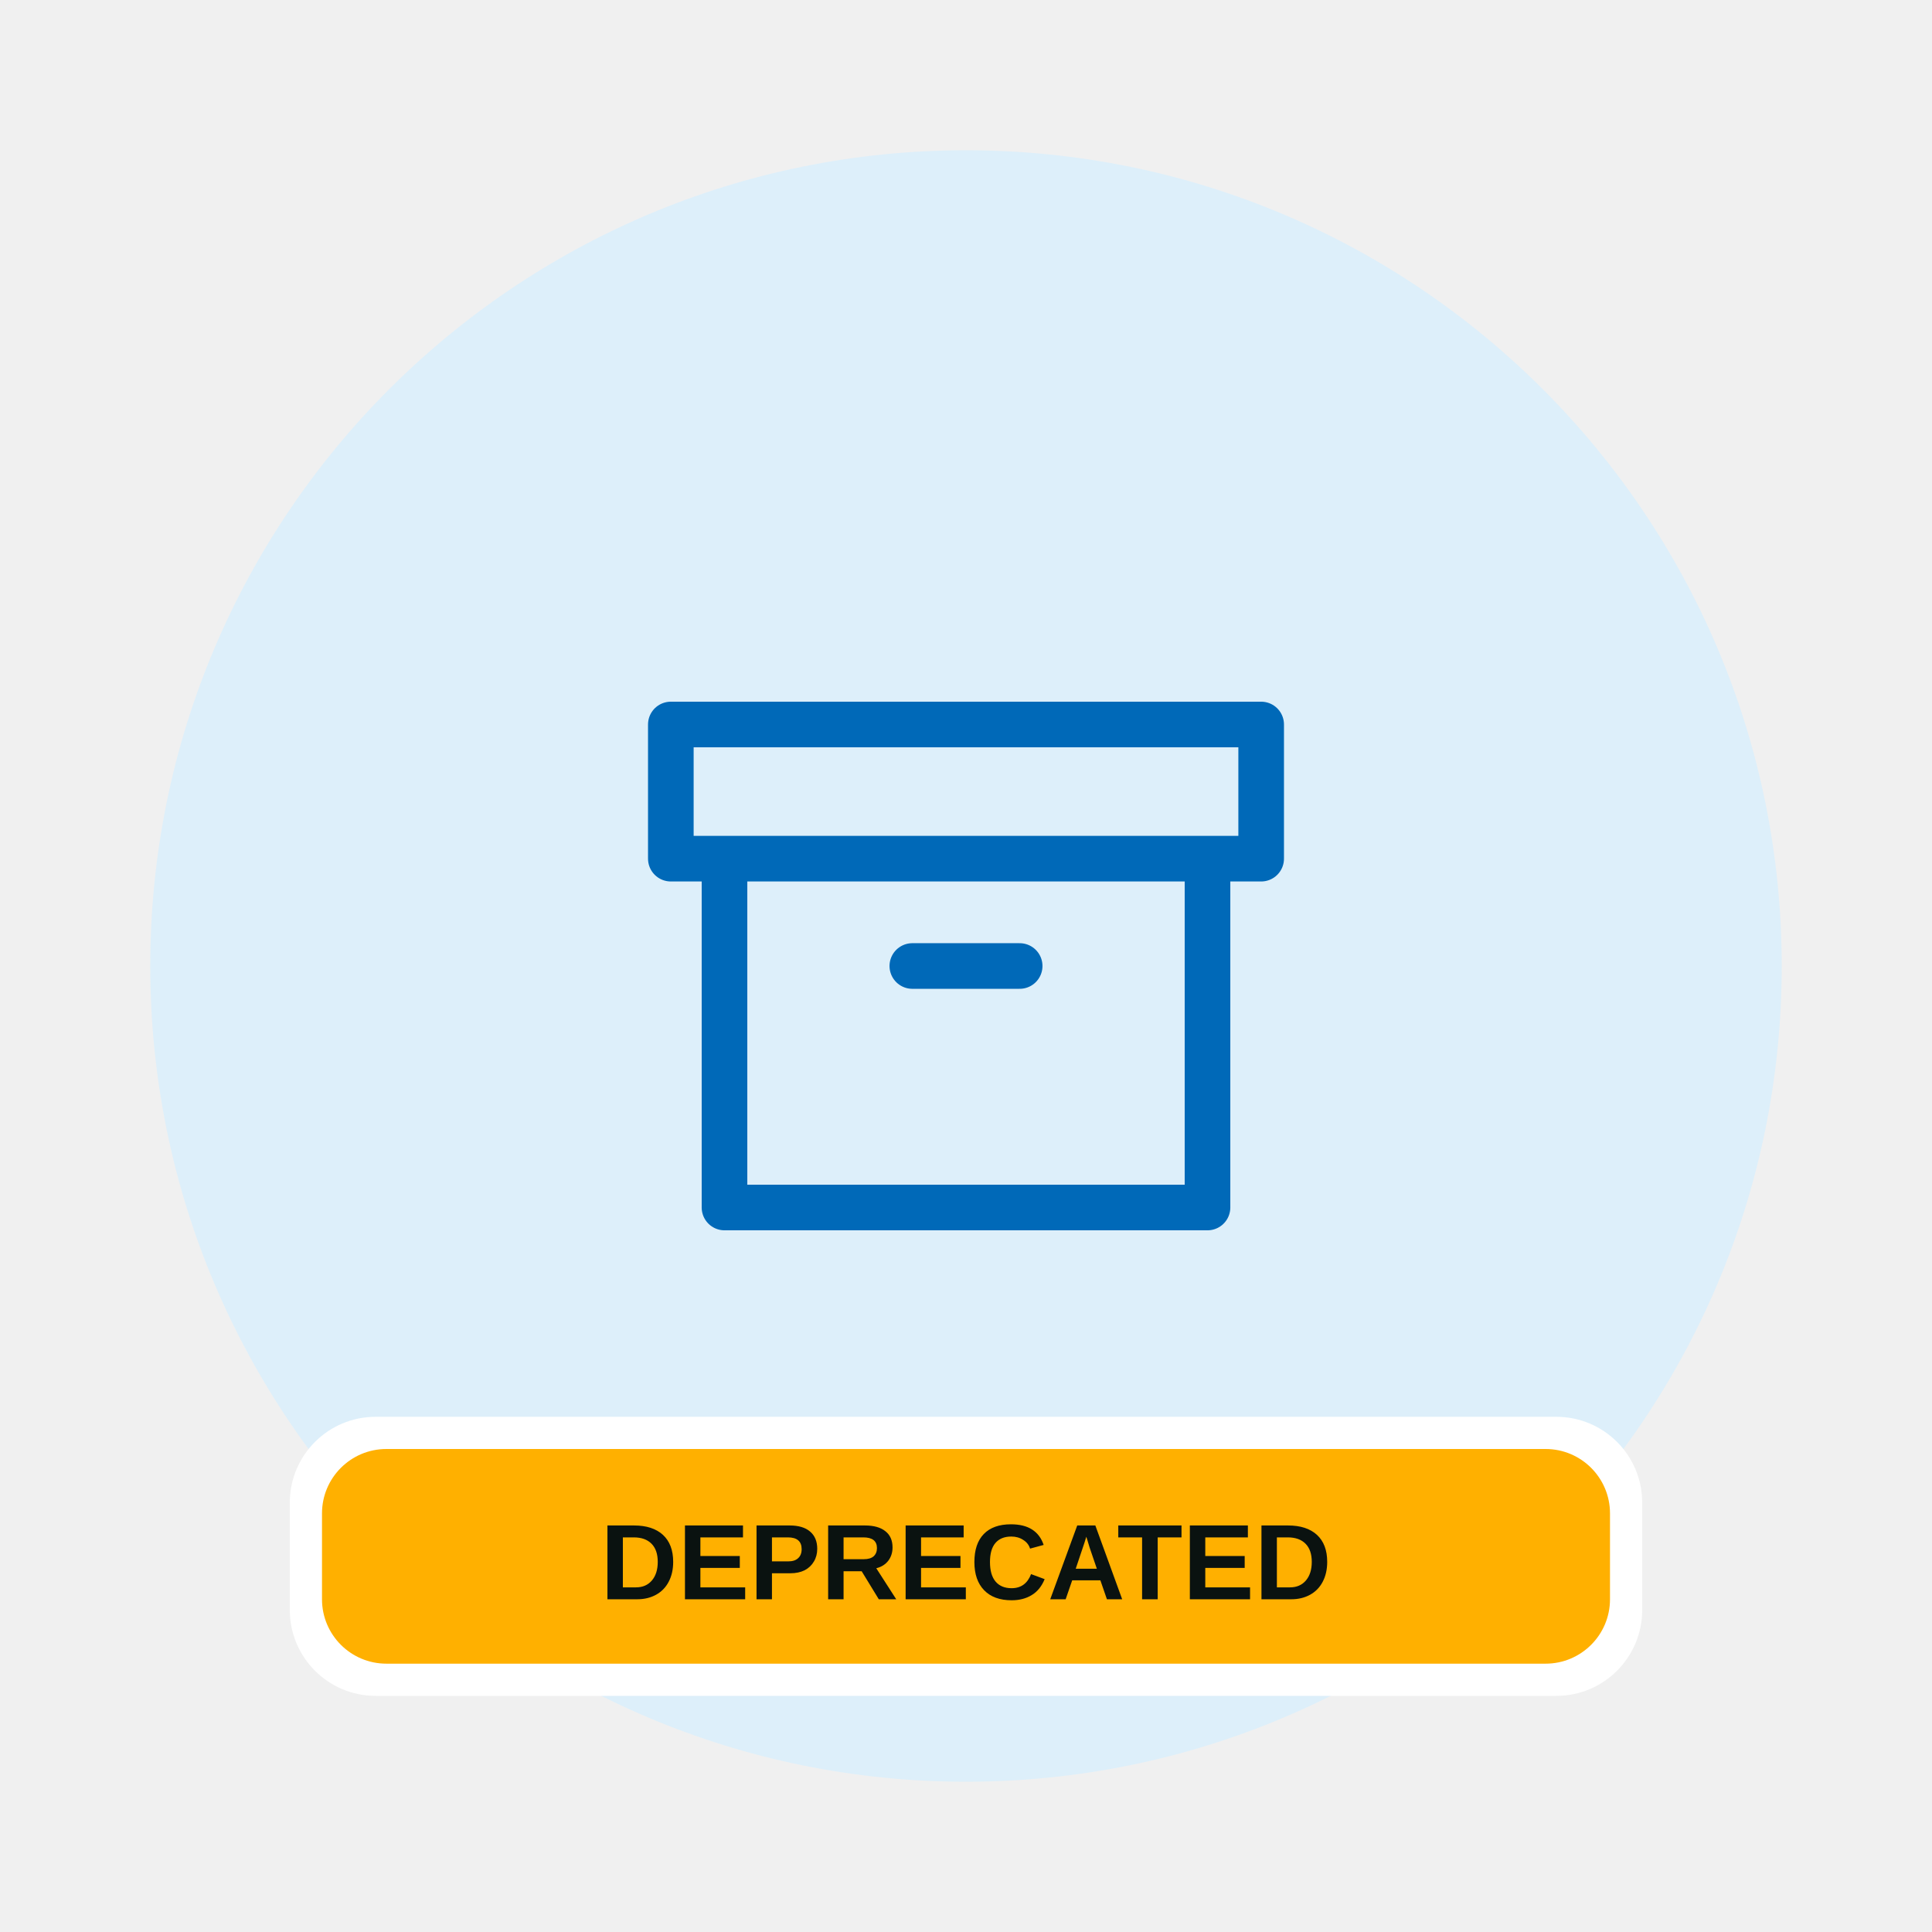
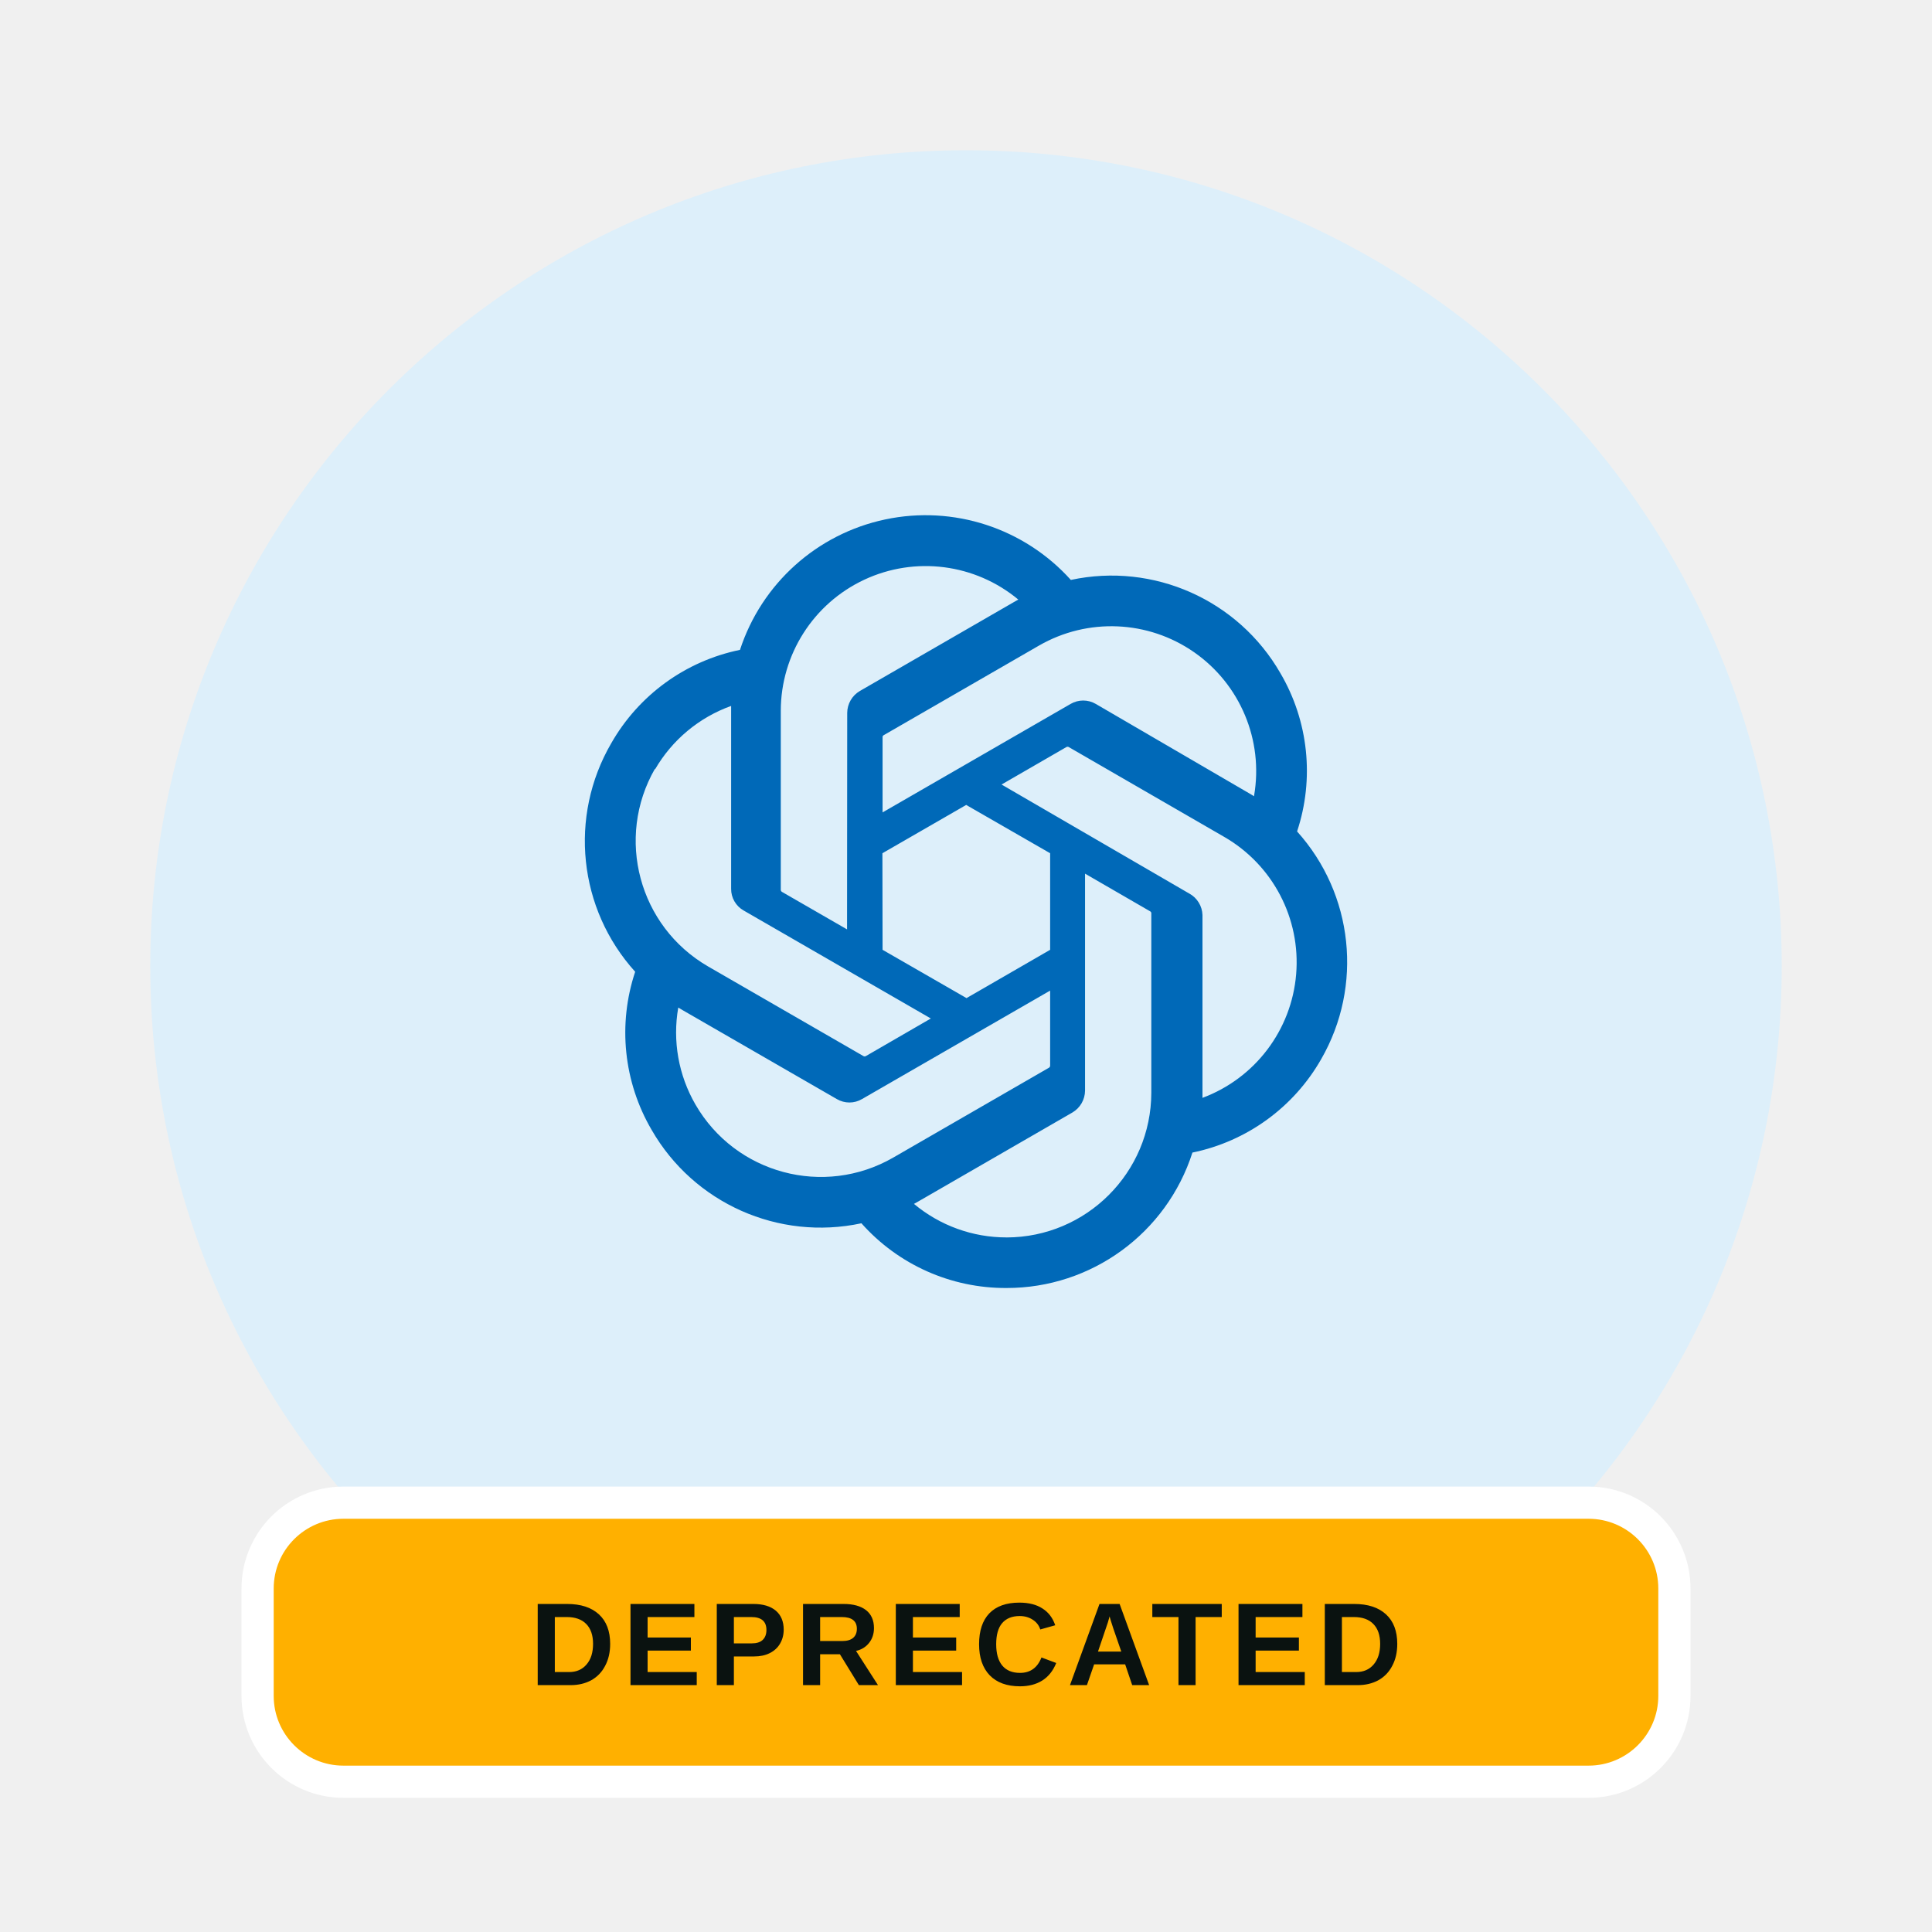
- <svg xmlns="http://www.w3.org/2000/svg" width="180" height="180" viewBox="0 0 180 180" fill="none" role="img" aria-labelledby="title desc">
+ <svg xmlns="http://www.w3.org/2000/svg" width="180" height="180" viewBox="0 0 180 180" fill="none" color="#0069b8" role="img" aria-labelledby="title desc">
  <circle cx="90" cy="90" r="76" fill="#ddeffa" />
-   <g transform="translate(60 60) scale(2.5)" stroke="#0069b8" stroke-width="1.7" stroke-linecap="round" stroke-linejoin="round">
-     <path d="M21 8v13H3V8 M1 3h22v5H1z M10 12h4" />
-   </g>
-   <rect x="27" y="132" width="126" height="26" rx="8" fill="#fff" />
-   <rect x="30" y="135" width="120" height="20" rx="6" fill="#ffb000" />
-   <text x="90" y="149" text-anchor="middle" font-family="Arial,sans-serif" font-size="10" font-weight="700" fill="#0a1210">DEPRECATED</text>
+   <svg role="img" viewBox="0 0 24 24" x="54" y="48" width="72" height="72" color="#0069b8">
+     <path d="M22.282 9.821a5.985 5.985 0 0 0-.516-4.911 6.046 6.046 0 0 0-6.51-2.9A6.065 6.065 0 0 0 4.981 4.182a5.985 5.985 0 0 0-3.998 2.9 6.046 6.046 0 0 0 .743 7.097 5.98 5.98 0 0 0 .511 4.911 6.051 6.051 0 0 0 6.515 2.9A5.985 5.985 0 0 0 13.26 24a6.056 6.056 0 0 0 5.772-4.206 5.989 5.989 0 0 0 3.998-2.9 6.056 6.056 0 0 0-.748-7.073zm-9.022 12.608a4.476 4.476 0 0 1-2.876-1.041l.142-.08 4.778-2.758a.795.795 0 0 0 .393-.681v-6.737l2.02 1.169a.071.071 0 0 1 .038.052v5.583a4.504 4.504 0 0 1-4.495 4.494zm-9.661-4.125a4.471 4.471 0 0 1-.535-3.014l.142.085 4.783 2.758a.771.771 0 0 0 .781 0l5.843-3.369v2.332a.08.08 0 0 1-.033.061L9.74 19.95a4.499 4.499 0 0 1-6.141-1.646zM2.341 7.896a4.485 4.485 0 0 1 2.365-1.973V11.6a.766.766 0 0 0 .388.676l5.814 3.354-2.02 1.169a.076.076 0 0 1-.071 0l-4.83-2.787A4.504 4.504 0 0 1 2.341 7.872zm16.596 3.856L13.104 8.364 15.119 7.2a.076.076 0 0 1 .071 0l4.83 2.791a4.494 4.494 0 0 1-.676 8.104v-5.677a.79.79 0 0 0-.407-.667zm2.011-3.023l-.142-.085-4.774-2.782a.776.776 0 0 0-.785 0L9.409 9.23V6.897a.066.066 0 0 1 .028-.061l4.83-2.787a4.499 4.499 0 0 1 6.68 4.66zM8.306 12.863l-2.02-1.164a.08.08 0 0 1-.038-.057V6.074a4.499 4.499 0 0 1 7.376-3.454l-.142.081L8.704 5.459a.795.795 0 0 0-.393.681zm1.098-2.365l2.602-1.5 2.607 1.5v2.999l-2.597 1.5-2.607-1.5Z" fill="currentColor" />
+   </svg>
+   <rect x="24" y="140" width="132" height="26" rx="8" fill="#ffb000" stroke="white" stroke-width="3" />
+   <text x="90" y="157" text-anchor="middle" font-family="Arial,sans-serif" font-size="11" font-weight="700" fill="#0a1210" letter-spacing=".7">DEPRECATED</text>
</svg>
